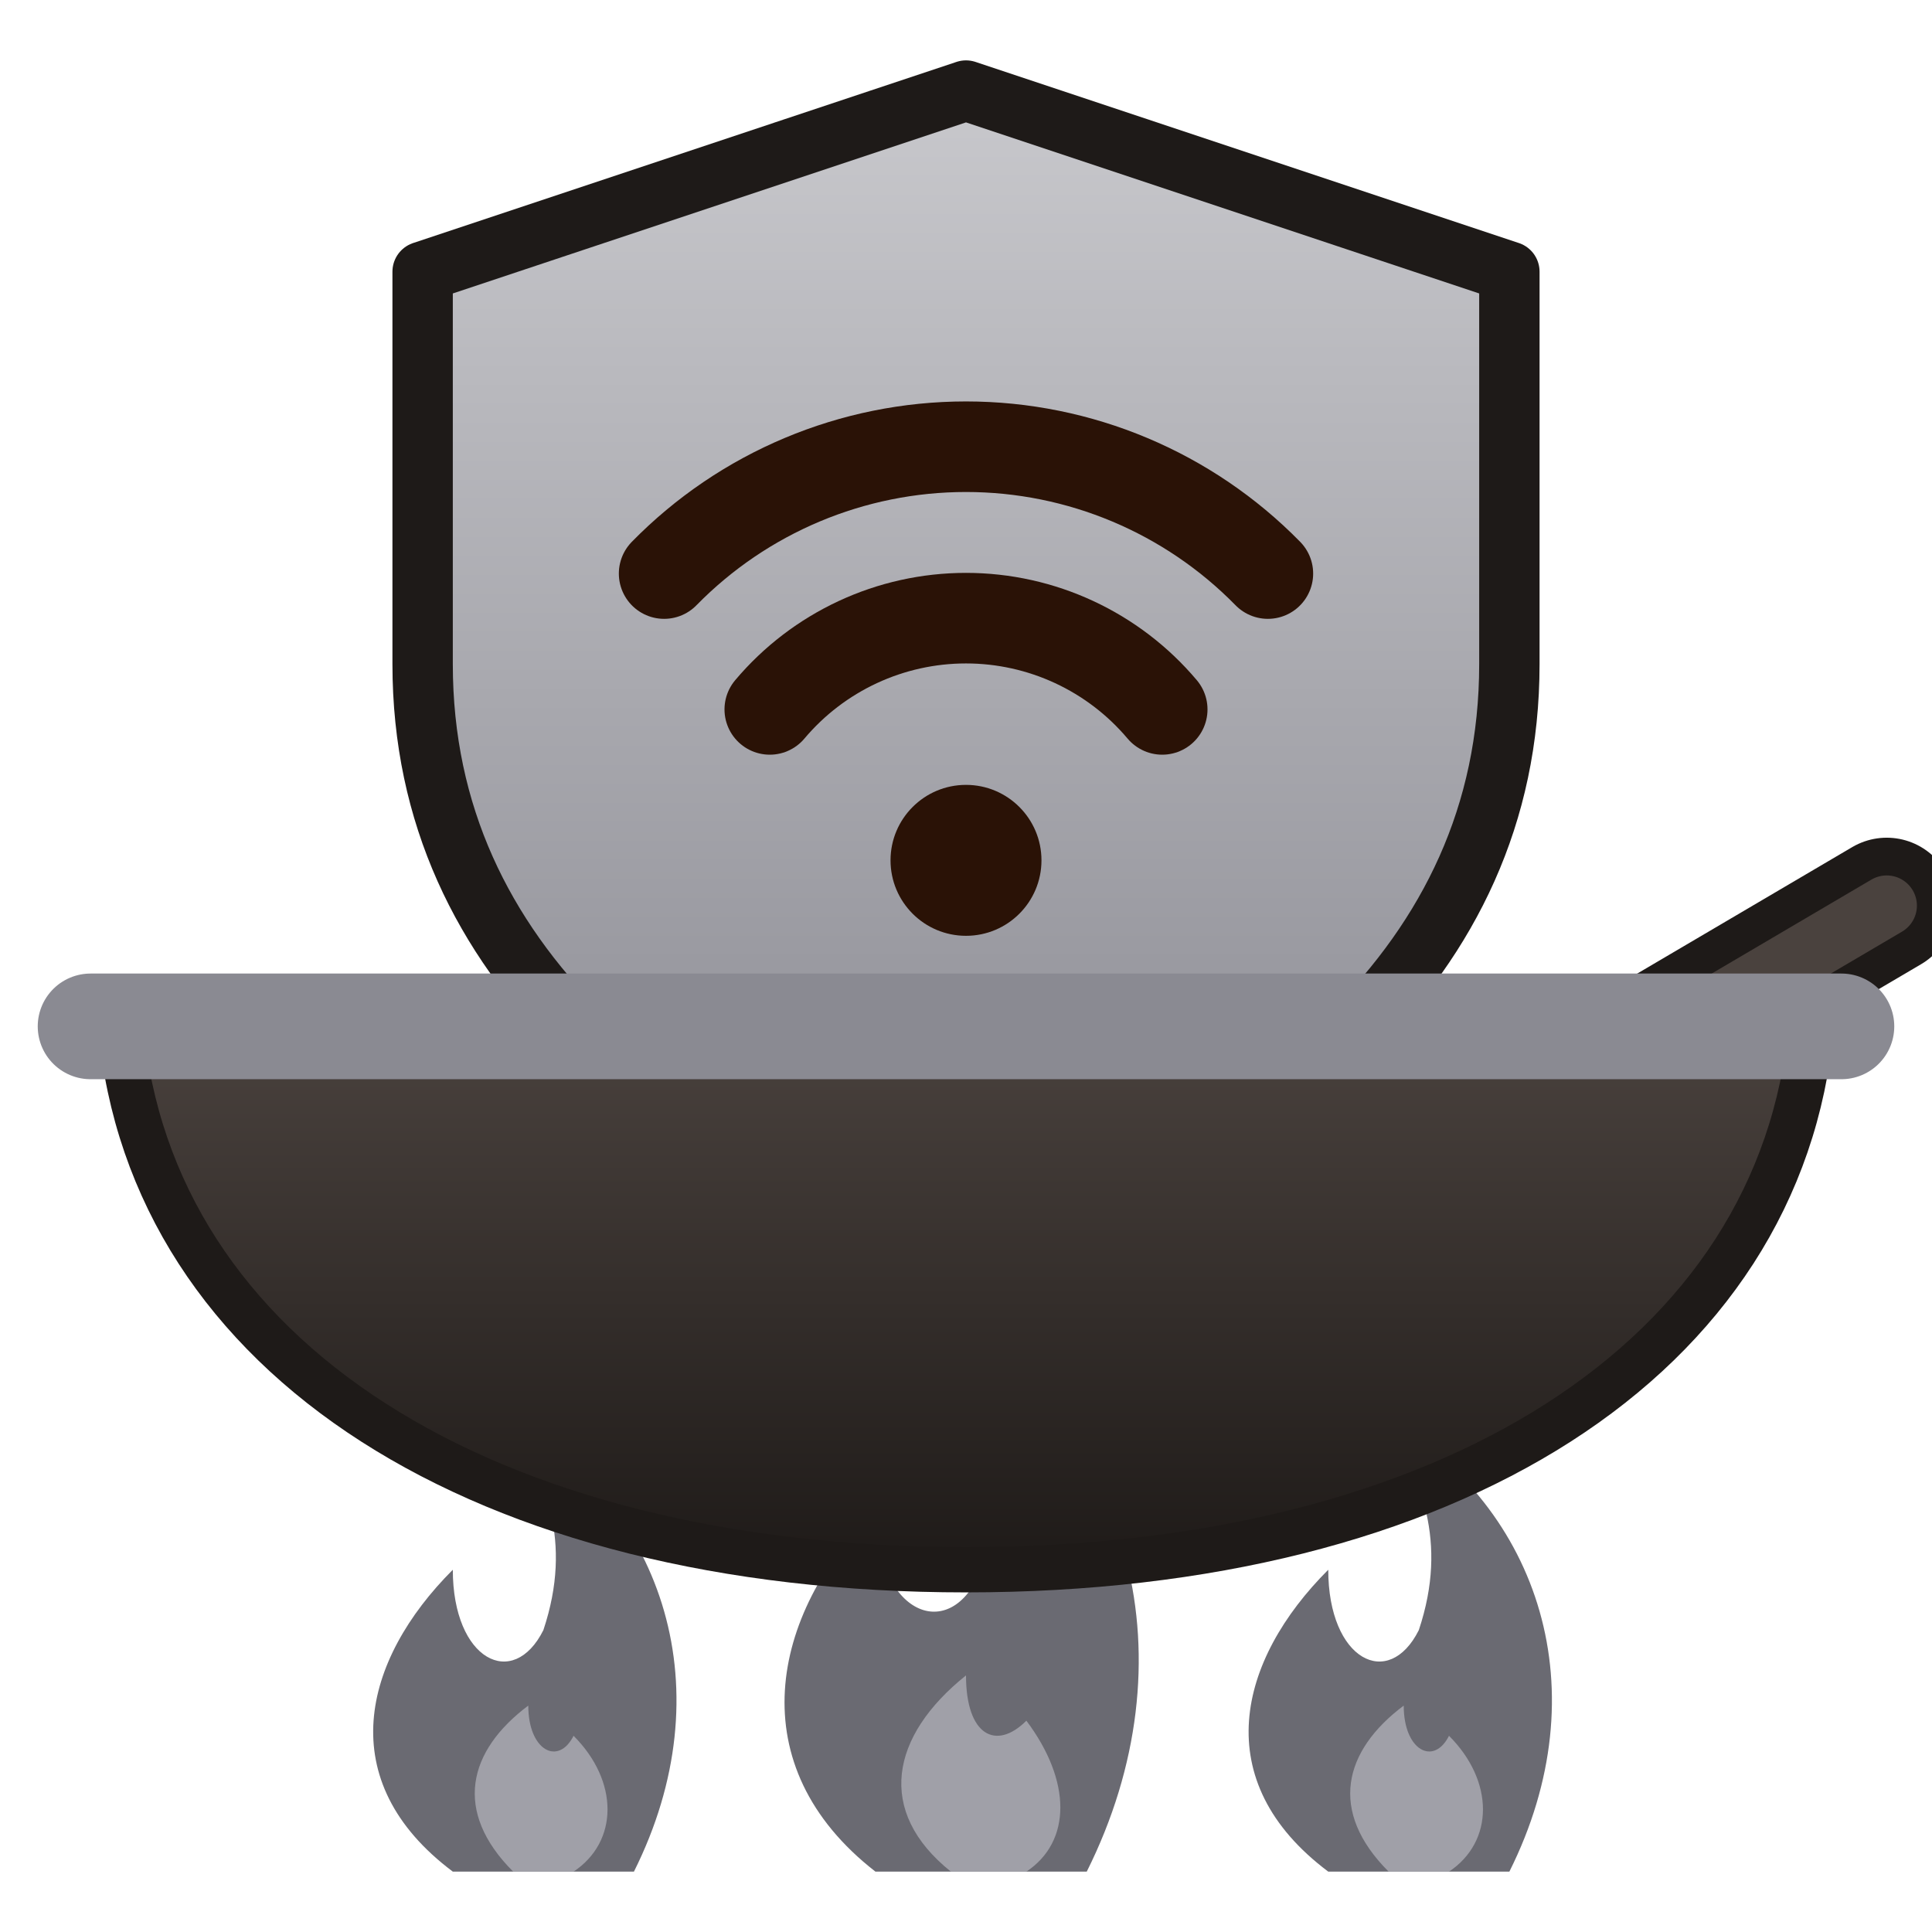
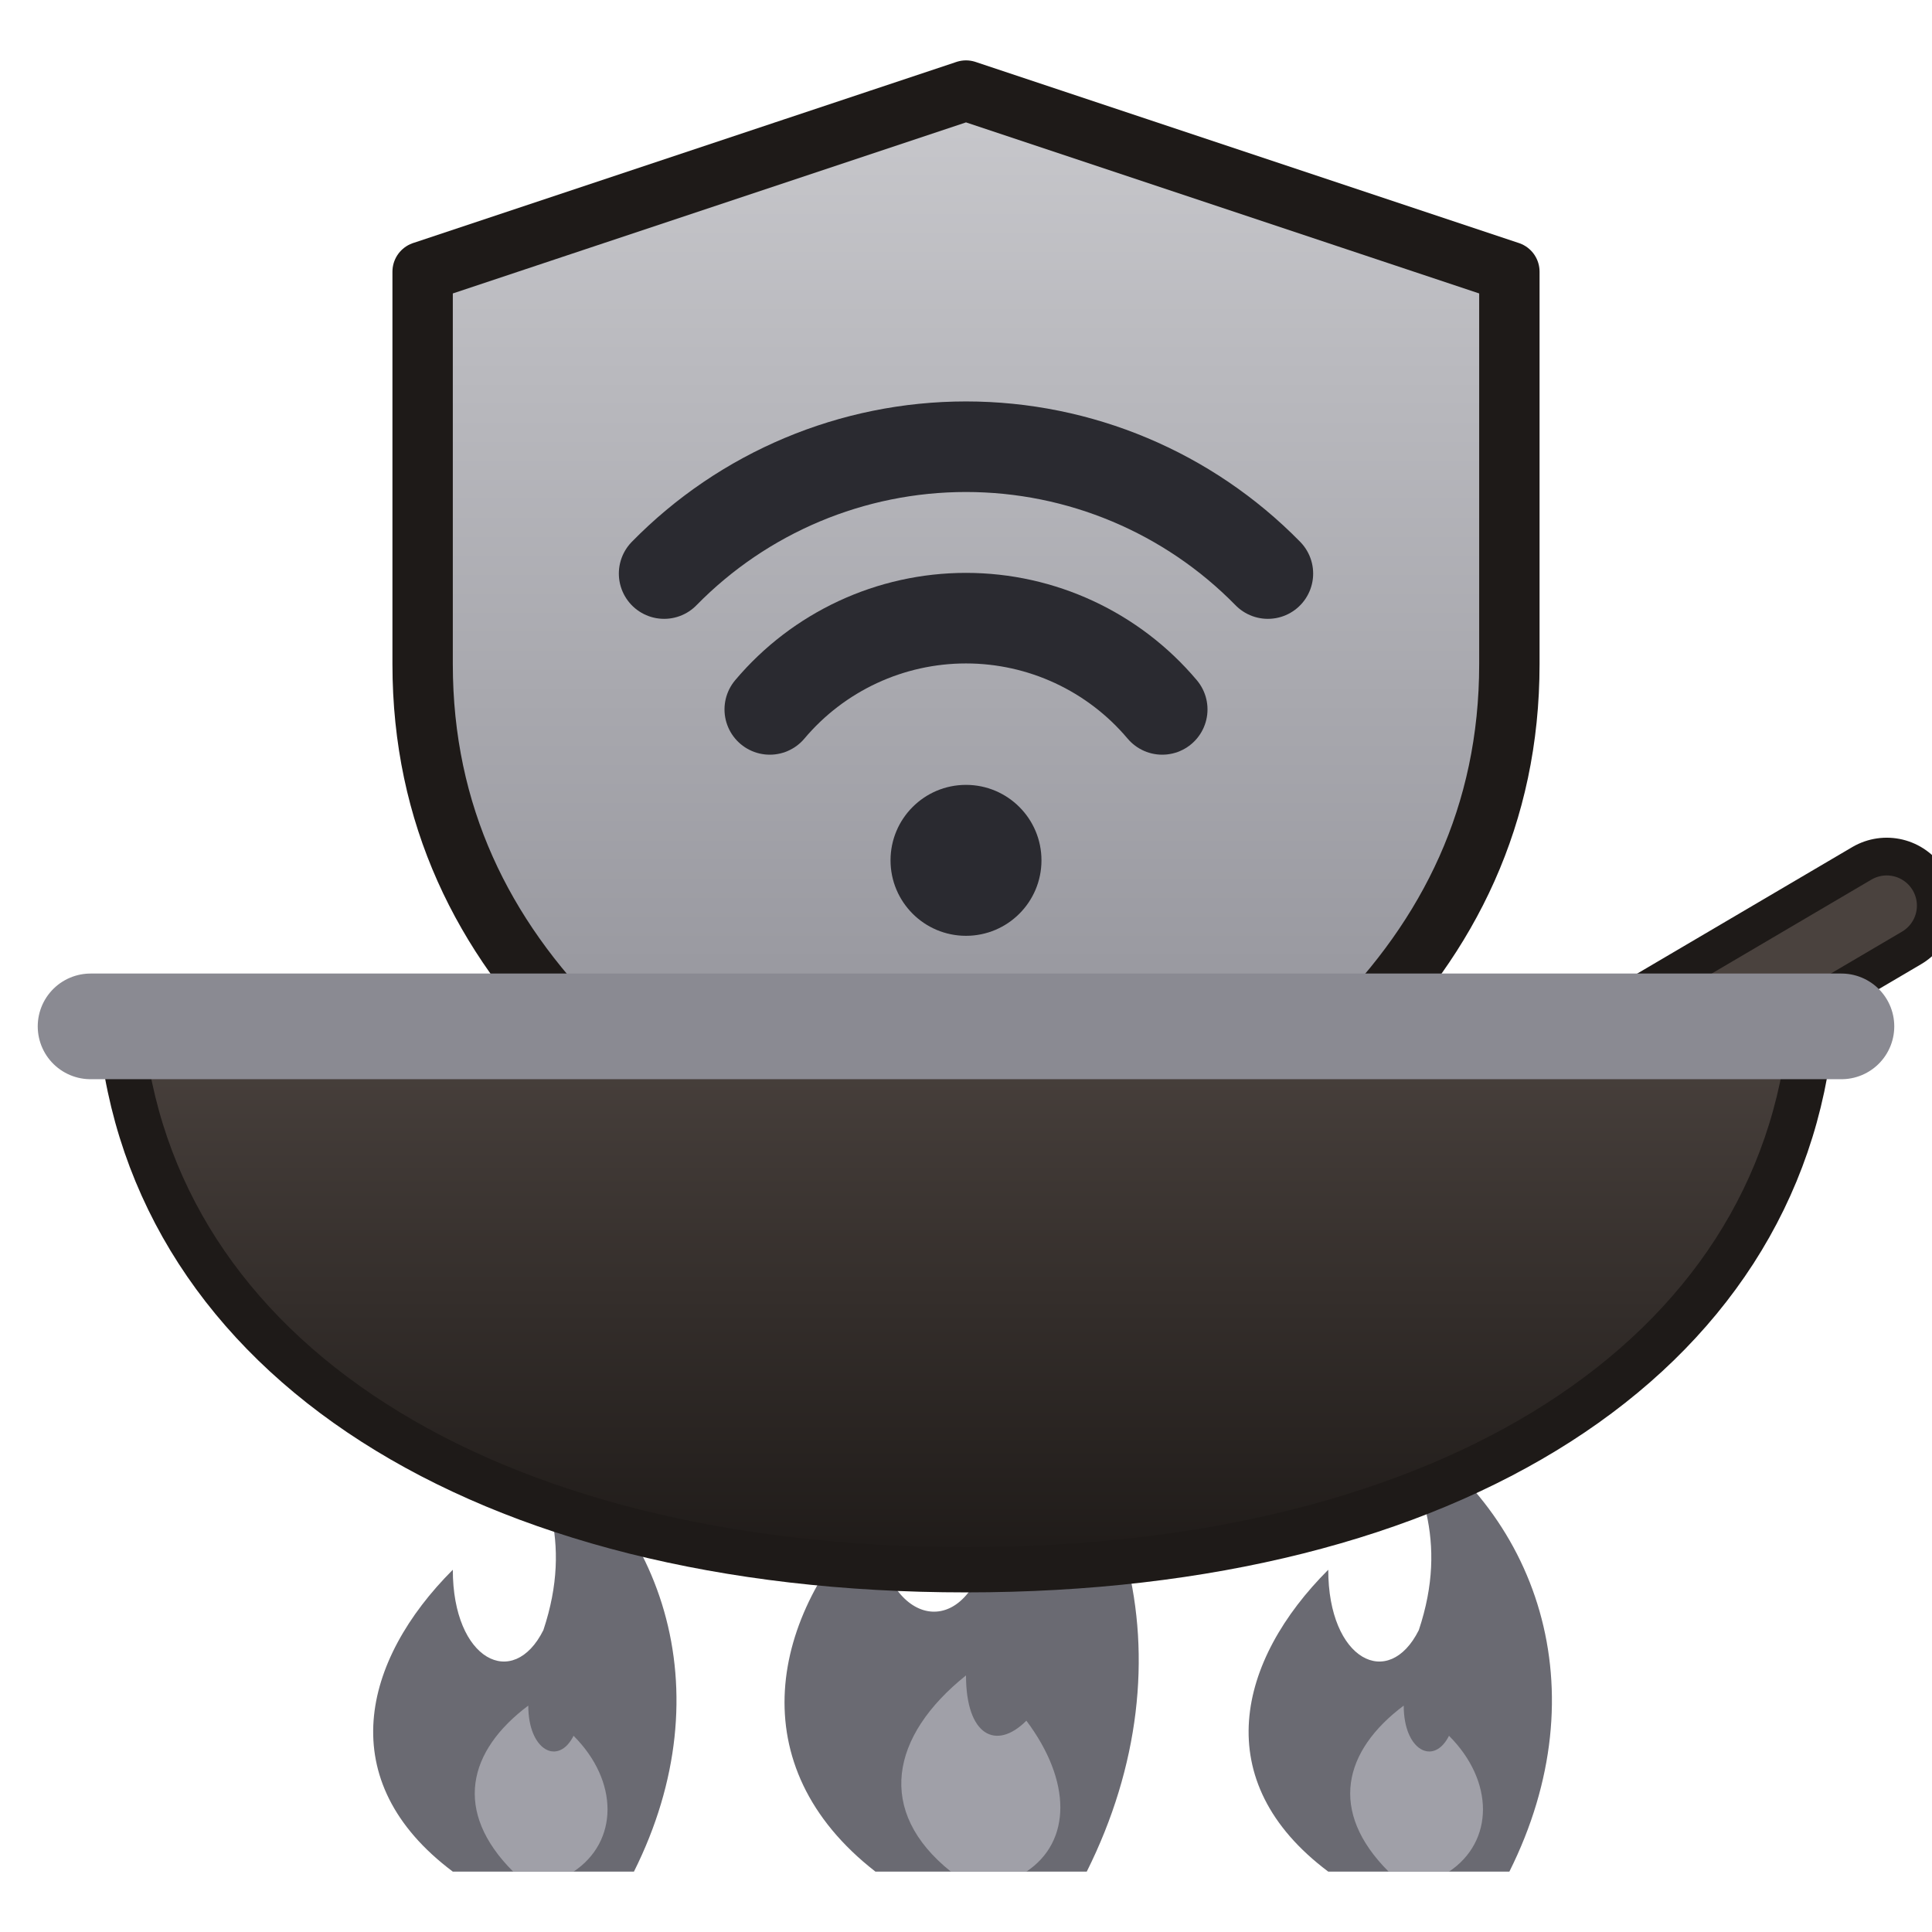
<svg xmlns="http://www.w3.org/2000/svg" viewBox="0 0 128 128" width="128" height="128">
  <defs>
    <linearGradient id="sh" x1="0" y1="0" x2="0" y2="1">
      <stop offset="0" stop-color="#c8c8cc" />
      <stop offset="1" stop-color="#8a8a92" />
    </linearGradient>
    <linearGradient id="wk" x1="0" y1="0" x2="0" y2="1">
      <stop offset="0" stop-color="#4a423e" />
      <stop offset="1" stop-color="#1e1a18" />
    </linearGradient>
  </defs>
  <path d="M30 124c-8-6-6-14 0-20 0 6 4 8 6 4 2-6 0-10-2-14 10 6 14 18 8 30z" fill="#6a6a72" />
  <path d="M58 124c-9-7-7-17 0-24 0 7 5 9 7 4 2-7 0-12-2-16 12 7 16 22 9 36z" fill="#6a6a72" />
  <path d="M88 124c-8-6-6-14 0-20 0 6 4 8 6 4 2-6 0-10-2-14 10 6 14 18 8 30z" fill="#6a6a72" />
  <path d="M34 124c-4-4-3-8 1-11 0 3 2 4 3 2 3 3 3 7 0 9z" fill="#a0a0a8" />
  <path d="M63 124c-5-4-4-9 1-13 0 4 2 5 4 3 3 4 3 8 0 10z" fill="#a0a0a8" />
  <path d="M92 124c-4-4-3-8 1-11 0 3 2 4 3 2 3 3 3 7 0 9z" fill="#a0a0a8" />
  <path d="M64 6 L100 18 V44 C100 64 84 76 64 84 C44 76 28 64 28 44 V18 Z" fill="url(#sh)" stroke="#1e1a18" stroke-width="4" stroke-linejoin="round" />
-   <g fill="none" stroke="#2a1206" stroke-width="6" stroke-linecap="round">
+   <g fill="none" stroke="#2a2a30" stroke-width="6" stroke-linecap="round">
    <path d="M44 38a28 28 0 0 1 40 0" />
    <path d="M51 47a17 17 0 0 1 26 0" />
  </g>
-   <circle cx="64" cy="57" r="5" fill="#2a1206" />
+   <circle cx="64" cy="57" r="5" fill="#2a2a30" />
  <path d="M108 70 L125 60" stroke="#1e1a18" stroke-width="9" stroke-linecap="round" />
  <path d="M108 70 L125 60" stroke="#4a423e" stroke-width="4" stroke-linecap="round" />
  <path d="M8 68 H120 C118 90 96 104 64 104 C32 104 10 90 8 68 Z" fill="url(#wk)" stroke="#1e1a18" stroke-width="3" stroke-linejoin="round" />
  <path d="M6 68 H122" stroke="#8a8a92" stroke-width="7" stroke-linecap="round" />
</svg>
